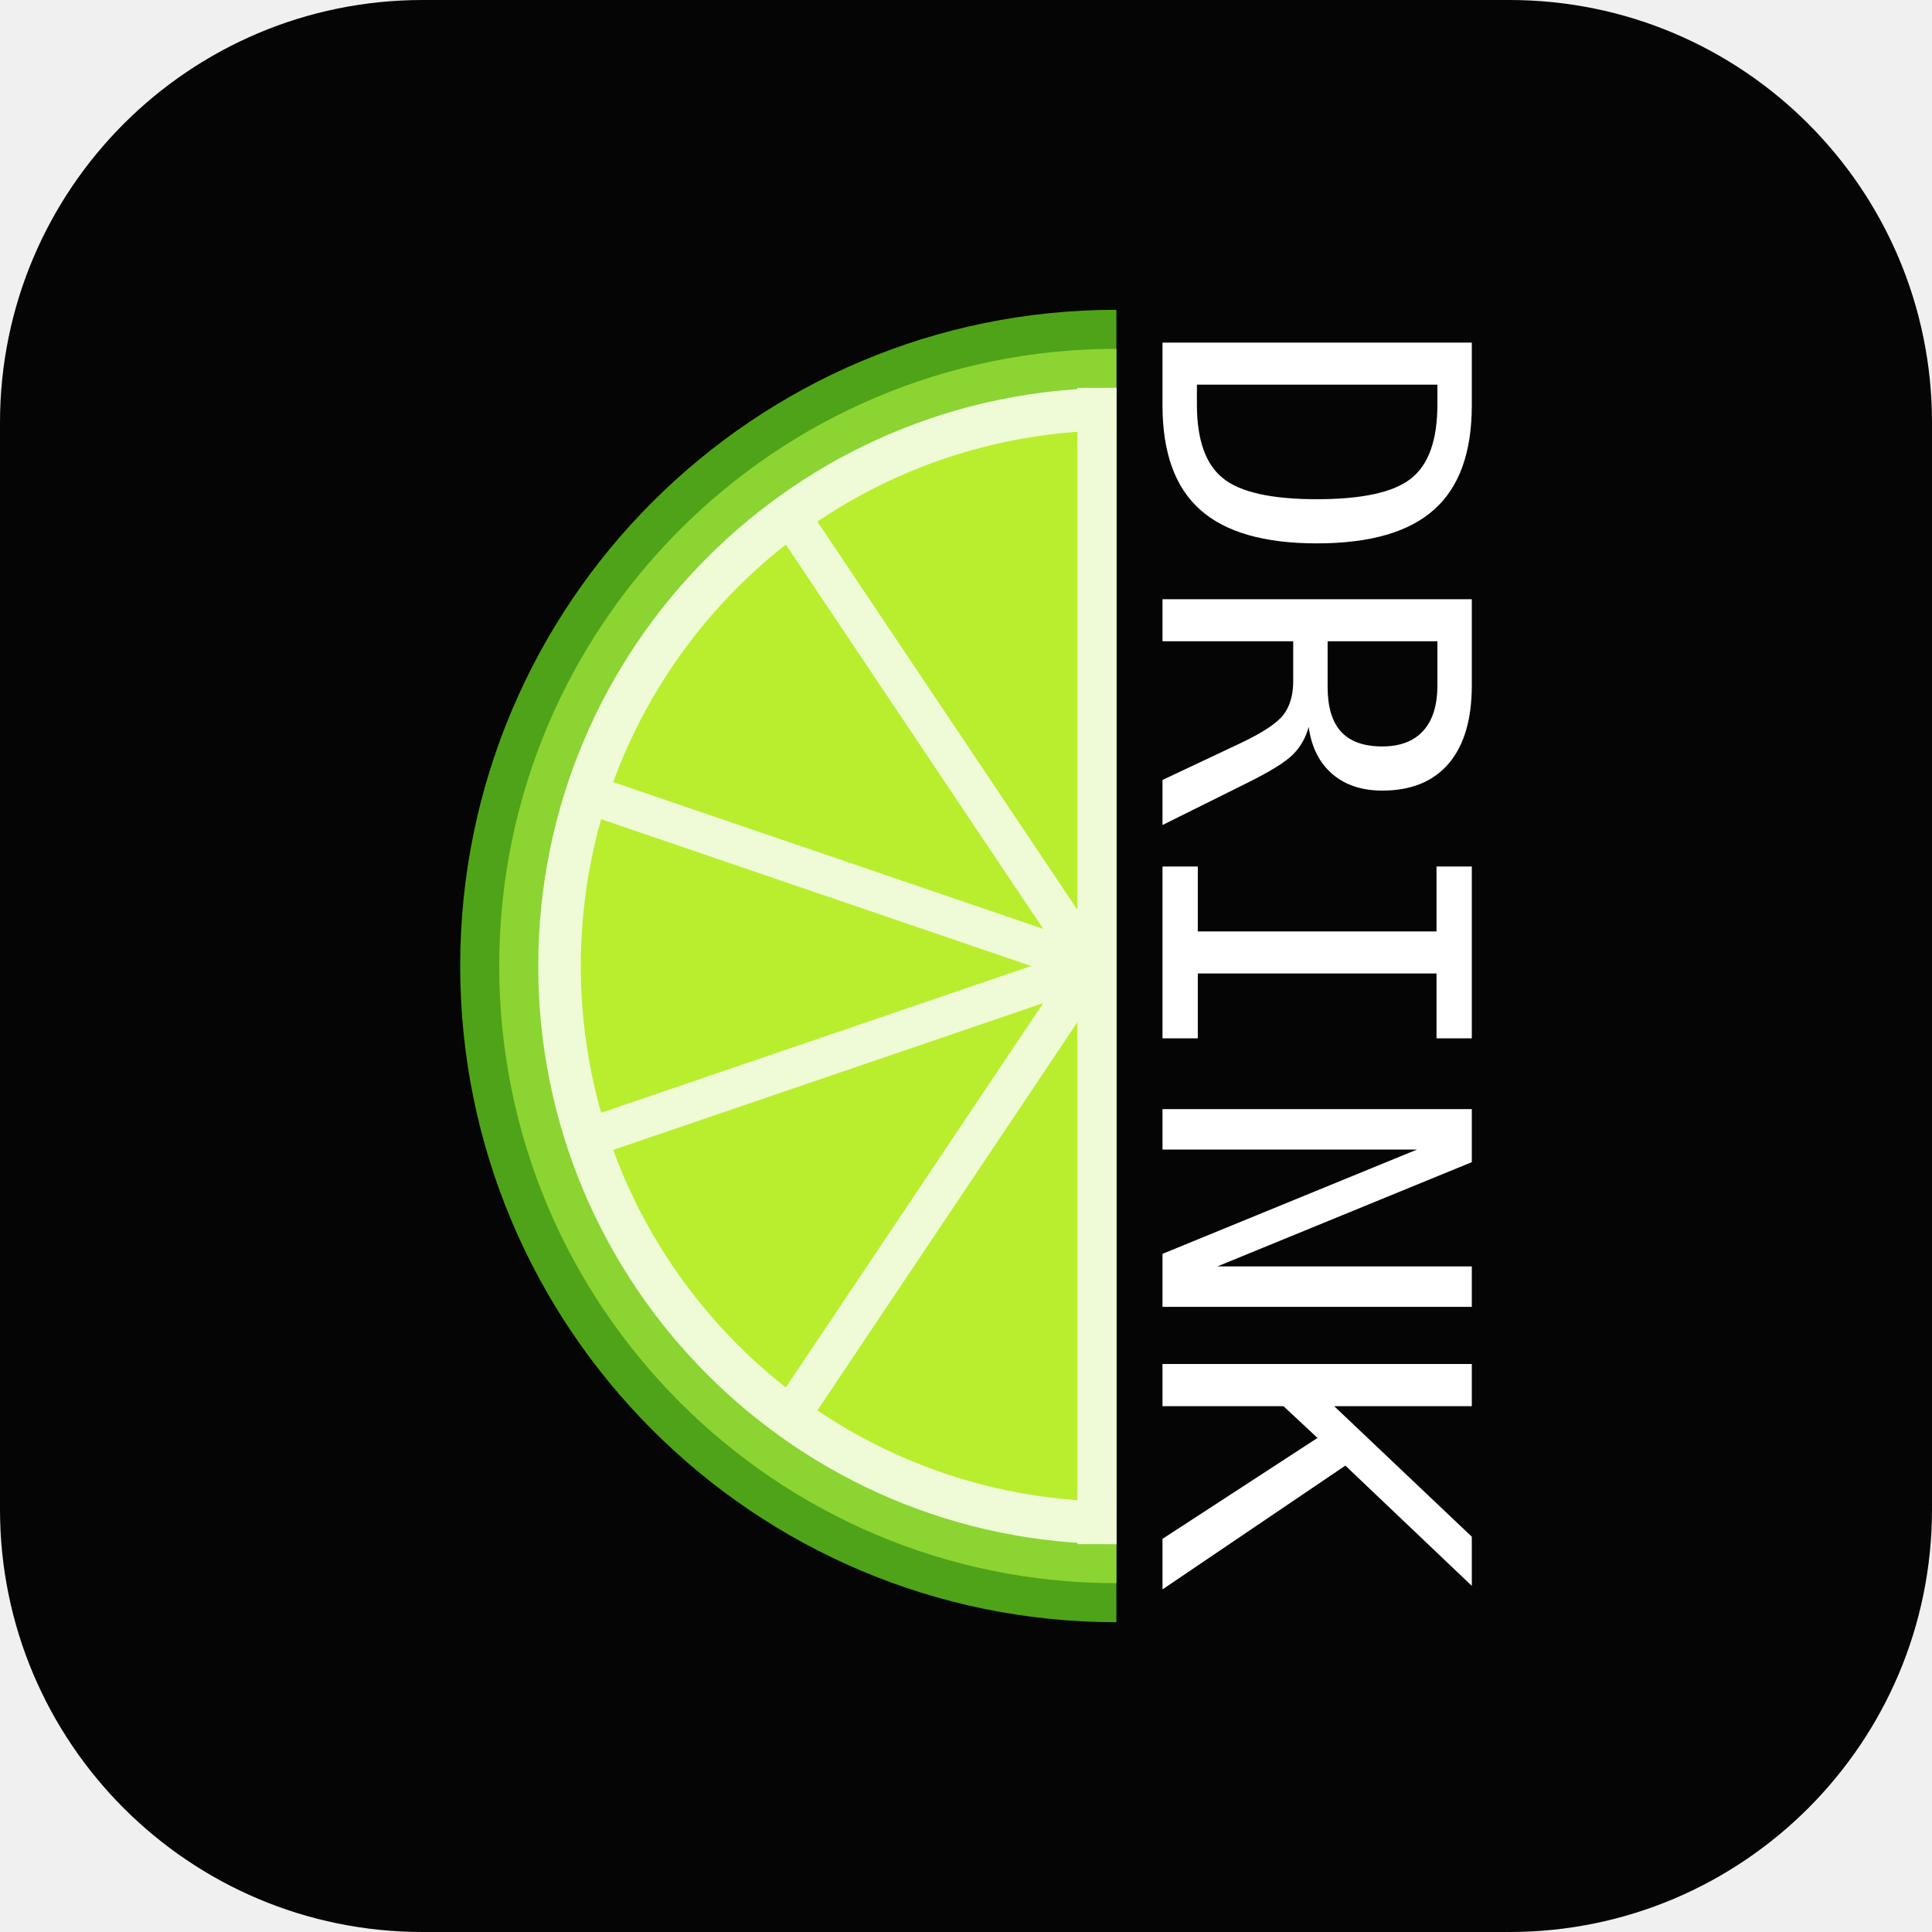
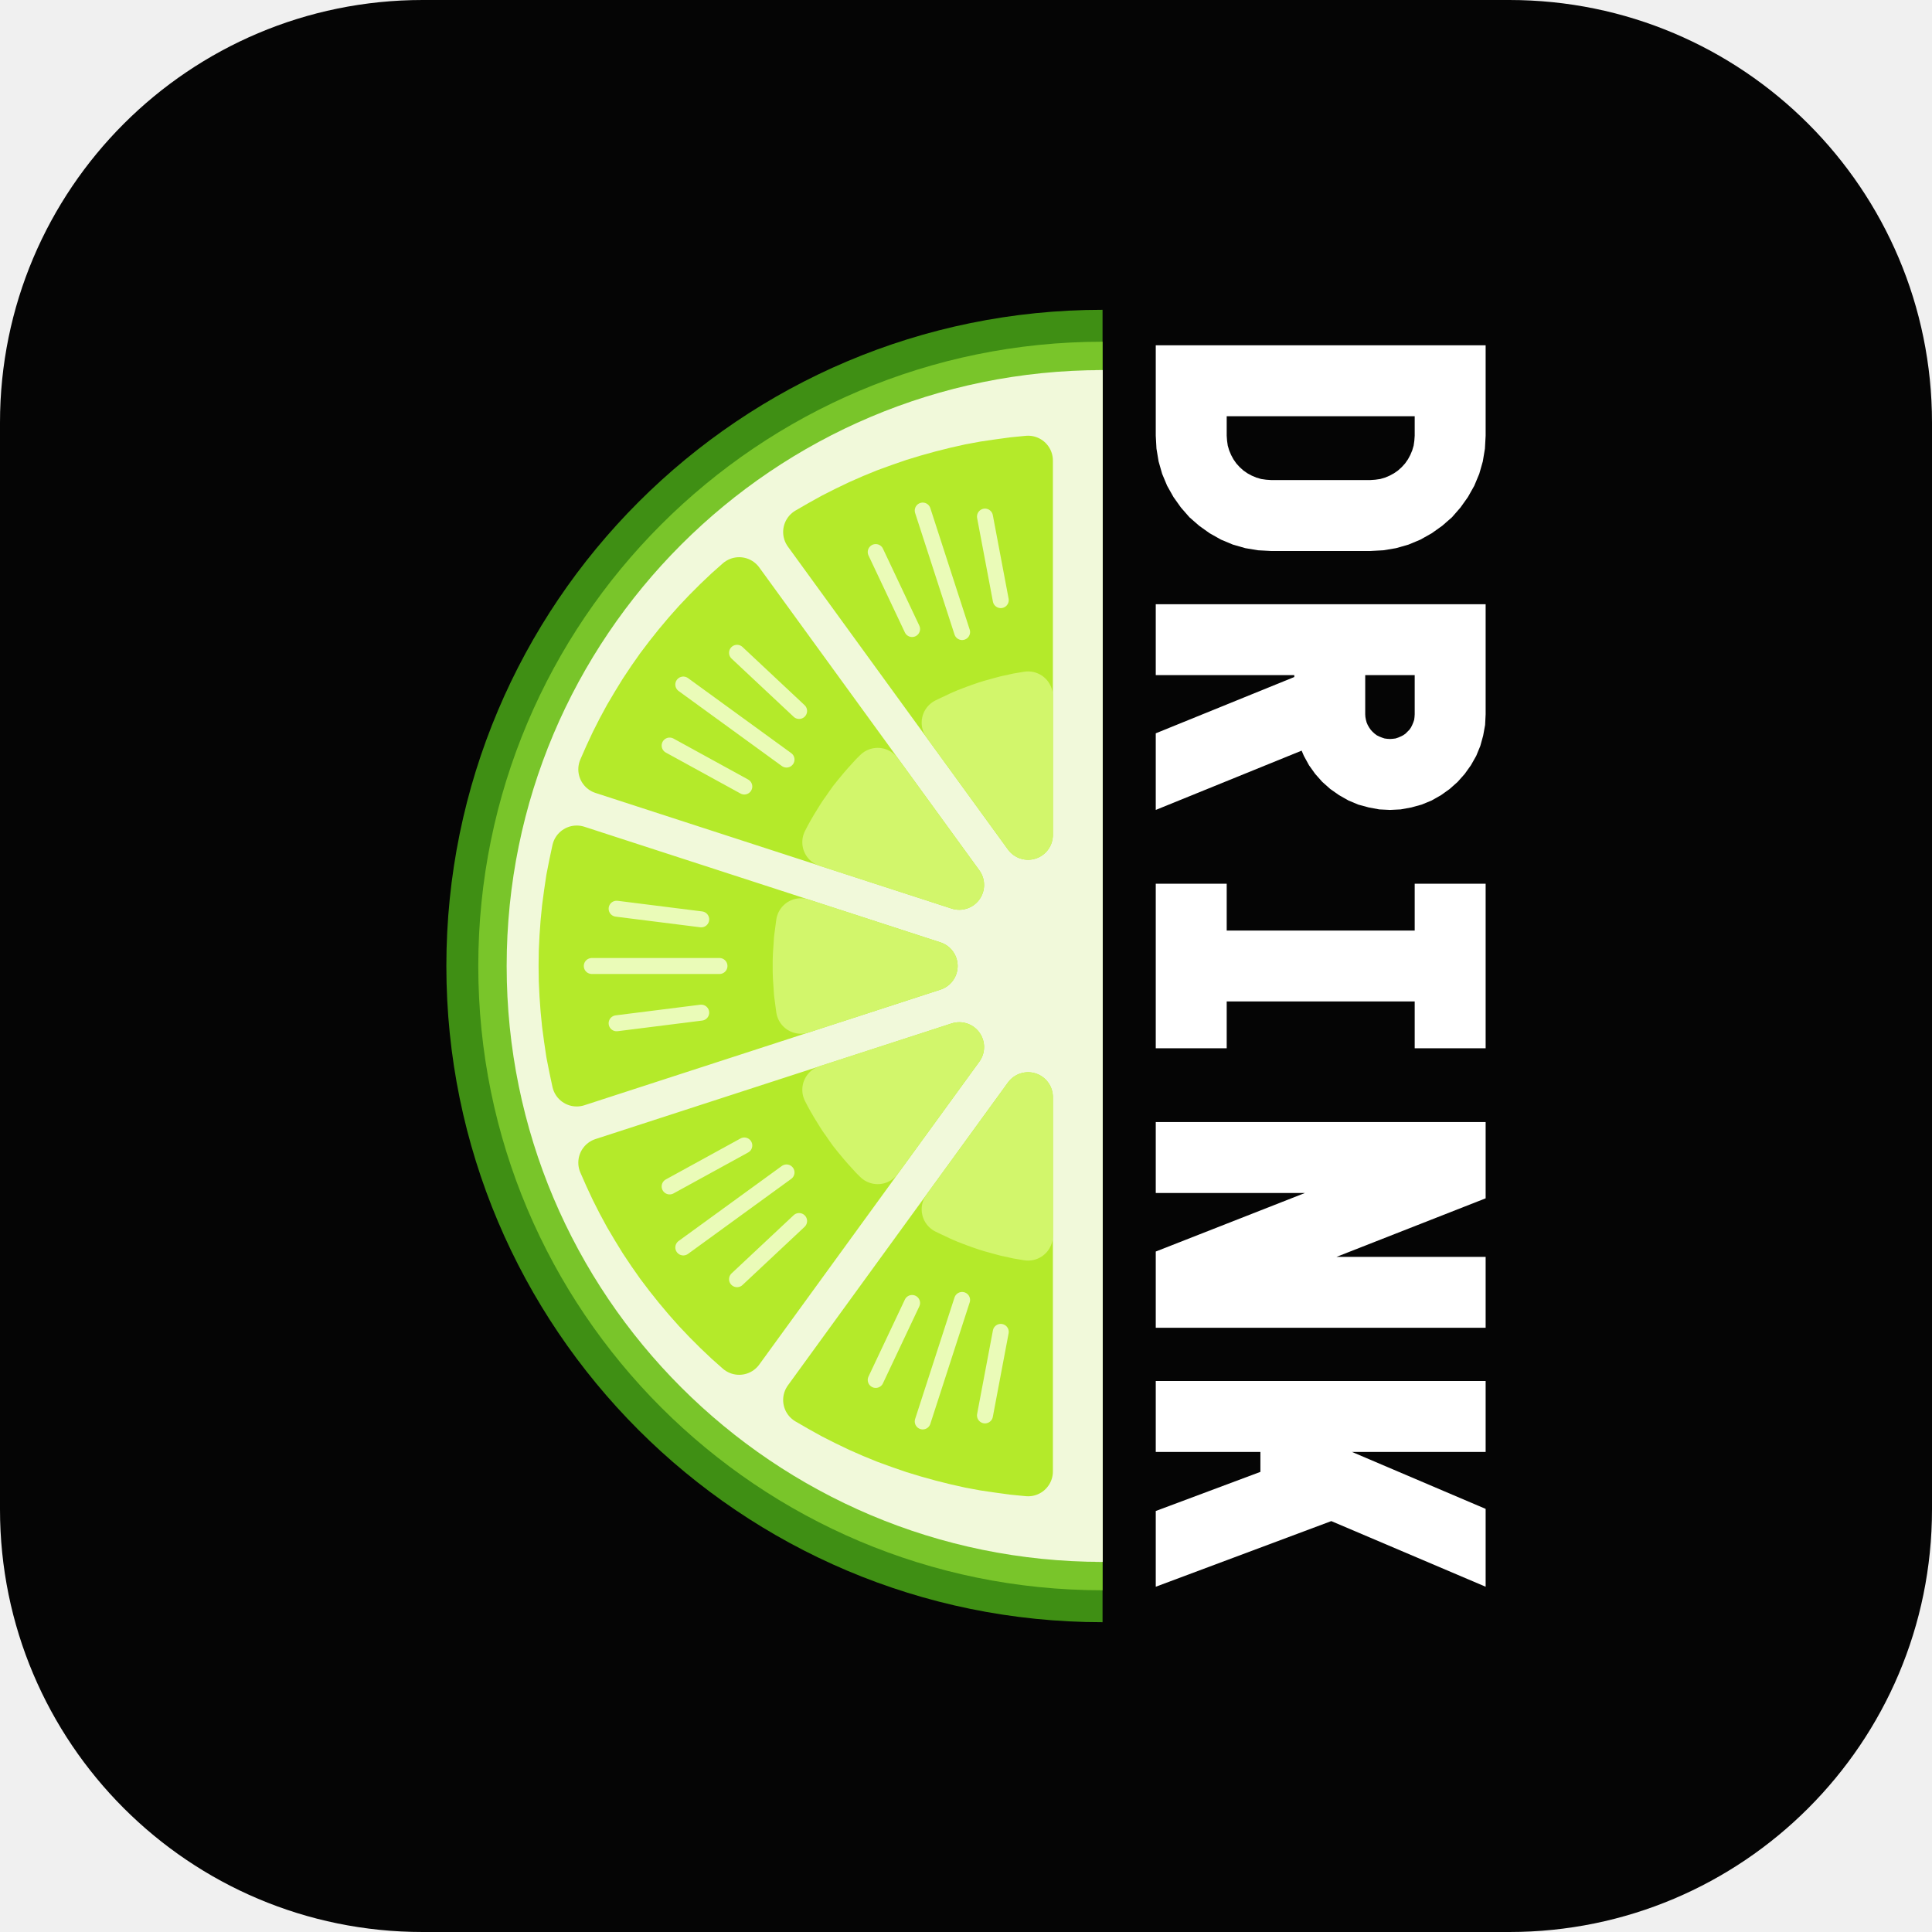
<svg xmlns="http://www.w3.org/2000/svg" viewBox="0 0 512 512" width="512" height="512">
  <rect width="512" height="512" rx="112" fill="#050505" />
  <g transform="translate(21.00 21.00) scale(0.47)">
-     <path fill="#4FA318" d="M584.8,130.0A370 370 0 0 0 584.8,870.0Z" />
-     <path fill="#8BD432" d="M584.8,152.0A348 348 0 0 0 584.8,848.0Z" />
-     <path fill="#EFFAD6" d="M584.8,174.0A326 326 0 0 0 584.8,826.0Z" />
-     <path fill="#B9EE2E" d="M584.8,198.0A302 302 0 0 0 584.8,802.0Z" />
-     <path fill="none" stroke="#EFFAD6" stroke-width="22" stroke-linecap="round" d="M570.8,500L406.1,254.1M570.8,500L295.7,406.1M570.8,500L295.7,593.9M570.8,500L406.1,745.9" />
-     <rect x="562.8" y="174" width="22" height="652" fill="#EFFAD6" />
-     <circle cx="562.8" cy="500" r="20" fill="#EFFAD6" />
-     <path fill="#FFFFFF" d="M630.2 183.4Q630.2 213.2 644.9 225Q659.5 236.8 697.8 236.8Q736.5 236.8 751.1 225Q765.8 213.3 765.8 183.4V172.2H630.2ZM785.2 183.9Q785.2 223.8 763.9 242.7Q742.7 261.7 697.8 261.7Q653.2 261.7 632 242.7Q610.8 223.8 610.8 183.9V148.5H785.2ZM693.2 365.2Q690.8 374.3 684.3 380.8Q677.9 387.2 658.5 396.8L610.8 420.5V395.1L654.9 374.3Q673.7 365.4 679.1 358.2Q684.5 351 684.5 339.4V316.9H610.8V293.2H785.2V341.8Q785.2 370.5 772.2 385.8Q759.2 401.1 734.7 401.1Q717.4 401.1 706.5 391.7Q695.6 382.3 693.2 365.2ZM765.8 316.9H703.9V342.7Q703.9 359.6 711.5 367.9Q719.1 376.2 734.7 376.2Q749.8 376.2 757.8 367.4Q765.8 358.6 765.8 341.8ZM785.2 443.9V540.8H765.3V504.2H630.7V540.8H610.8V443.9H630.7V480.5H765.3V443.9ZM785.2 580.7V610.6L641.7 669.4H785.2V692.2H610.8V662.3L754.3 603.5H610.8V580.7ZM785.2 724.4V748.2H707.6L785.2 821.8V849.5L713.9 781.7L610.8 851.5V823L698.2 766.1L679 748.2H610.8V724.4Z" />
+     <path fill="#3F8F14" d="M577,130A370 370 0 0 0 577,870Z" />
+     <path fill="#79C52A" d="M577,148A352 352 0 0 0 577,852Z" />
+     <path fill="#F1F9DA" d="M577,164A336 336 0 0 0 577,836Z" />
+     <path fill="#B4EA2A" stroke="#B4EA2A" stroke-width="28" stroke-linejoin="round" d="M535,426.1L535,215L526.8,215.8L518.7,216.9L510.5,218.1L502.4,219.6L494.4,221.4L486.4,223.4L478.5,225.6L470.6,228L462.8,230.7L455.1,233.5L447.5,236.6L440,239.9L432.5,243.5L425.2,247.2L418,251.2L410.9,255.3ZM496.2,454.3L372.1,283.5L365.9,289L359.9,294.7L354.1,300.5L348.5,306.4L343,312.6L337.7,318.9L332.6,325.3L327.6,331.9L322.9,338.6L318.3,345.5L314,352.5L309.8,359.6L305.9,366.8L302.2,374.1L298.7,381.6L295.4,389.1ZM481.3,500L280.5,434.8L278.8,442.8L277.2,450.9L276,459L274.9,467.2L274.1,475.3L273.5,483.6L273.1,491.8L273,500L273.1,508.2L273.5,516.4L274.1,524.7L274.9,532.8L276,541L277.2,549.1L278.8,557.2L280.5,565.2ZM496.2,545.7L295.4,610.9L298.7,618.4L302.2,625.9L305.9,633.2L309.8,640.4L314,647.5L318.3,654.5L322.9,661.4L327.6,668.1L332.6,674.7L337.7,681.1L343,687.4L348.5,693.6L354.1,699.5L359.9,705.3L365.9,711L372.1,716.5ZM535,573.9L410.9,744.7L418,748.8L425.2,752.8L432.5,756.5L440,760.1L447.5,763.4L455.1,766.5L462.8,769.3L470.6,772L478.5,774.4L486.4,776.6L494.4,778.6L502.4,780.4L510.5,781.9L518.7,783.1L526.8,784.2L535,785Z" />
+     <path fill="#D2F66B" stroke="#D2F66B" stroke-width="28" stroke-linejoin="round" d="M535,426.1L535,347.9L532,348.4L529,348.9L526.1,349.6L523.1,350.2L520.1,351L517.2,351.8L514.3,352.6L511.4,353.5L508.5,354.5L505.7,355.5L502.8,356.6L500,357.7L497.2,358.9L494.5,360.2L491.7,361.5L489,362.8ZM496.2,454.3L450.2,391L448,393.2L446,395.4L443.9,397.7L441.9,400L440,402.3L438.1,404.6L436.2,407L434.4,409.5L432.7,412L430.9,414.5L429.3,417L427.7,419.6L426.1,422.2L424.6,424.8L423.1,427.5L421.7,430.2ZM481.3,500L406.9,475.8L406.5,478.8L406.1,481.8L405.7,484.8L405.5,487.9L405.3,490.9L405.1,493.9L405,497L405,500L405,503L405.1,506.1L405.3,509.1L405.5,512.1L405.7,515.2L406.1,518.2L406.5,521.2L406.9,524.2ZM496.2,545.7L421.7,569.8L423.1,572.5L424.6,575.2L426.1,577.8L427.7,580.4L429.3,583L430.9,585.5L432.7,588L434.4,590.5L436.2,593L438.1,595.4L440,597.7L441.9,600L443.9,602.3L446,604.6L448,606.8L450.2,609ZM535,573.9L489,637.2L491.7,638.5L494.5,639.8L497.2,641.1L500,642.3L502.8,643.4L505.7,644.5L508.5,645.5L511.4,646.5L514.3,647.4L517.2,648.2L520.1,649L523.1,649.8L526.1,650.4L529,651.1L532,651.6L535,652.1Z" />
+     <path fill="none" stroke="#EAFBB8" stroke-width="9" stroke-linecap="round" d="M519.6,293.7L510.7,246.6M497.8,311.7L475.6,243.2M469.6,310L449.1,266.6M405.9,356.2L370.9,323.4M398.8,383.6L340.6,341.3M375,398.8L332.9,375.7M350.7,473.7L303,467.7M361,500L289,500M350.7,526.3L303,532.3M375,601.2L332.9,624.3M398.8,616.4L340.6,658.7M405.9,643.8L370.9,676.6M469.6,690L449.1,733.4M497.8,688.3L475.6,756.8M519.6,706.3L510.7,753.4" />
+     <rect x="573" y="164" width="4" height="672" fill="#F1F9DA" />
+     <path fill="#FFFFFF" d="M793,150L793,201L792.6,208.3L791.4,215.5L789.4,222.5L786.6,229.2L783,235.6L778.8,241.5L774,247L768.5,251.8L762.6,256L756.2,259.6L749.5,262.4L742.5,264.4L735.3,265.6L728,266L672,266L664.7,265.6L657.5,264.4L650.5,262.4L643.8,259.6L637.4,256L631.5,251.8L626,247L621.2,241.5L617,235.6L613.4,229.2L610.6,222.5L608.6,215.5L607.4,208.3L607,201L607,150ZM647,190L647,201L647.2,203.8L647.6,206.6L648.4,209.3L649.5,211.9L650.8,214.3L652.4,216.6L654.3,218.7L656.4,220.6L658.7,222.2L661.1,223.5L663.7,224.6L666.4,225.4L669.2,225.8L672,226L728,226L730.8,225.8L733.6,225.4L736.3,224.6L738.9,223.5L741.3,222.2L743.6,220.6L745.7,218.7L747.6,216.6L749.2,214.3L750.5,211.9L751.6,209.3L752.4,206.6L752.8,203.8L753,201L753,190ZM793,296L793,336L607,336L607,296ZM793,296L793,358.1L792.7,364.1L791.6,370.1L790,375.9L787.7,381.5L784.7,386.8L781.2,391.7L777.2,396.2L772.7,400.2L767.8,403.7L762.5,406.7L756.9,409L751.1,410.6L745.1,411.7L739.1,412L739.1,412L733,411.7L727.1,410.6L721.2,409L715.7,406.7L710.4,403.7L705.4,400.2L700.9,396.2L696.9,391.7L693.4,386.8L690.5,381.5L688.1,375.9L686.5,370.1L685.5,364.1L685.1,358.1L685.1,296ZM725.1,336L725.1,358.1L725.2,359.6L725.5,361.2L725.9,362.7L726.5,364.1L727.3,365.5L728.2,366.8L729.2,367.9L730.4,369L731.6,369.9L733,370.6L734.5,371.2L736,371.7L737.5,371.9L739.1,372L739.1,372L740.6,371.9L742.2,371.7L743.7,371.2L745.1,370.6L746.5,369.9L747.8,369L748.9,367.9L750,366.8L750.9,365.5L751.6,364.1L752.2,362.7L752.7,361.2L752.9,359.6L753,358.1L753,336ZM725.1,320.8L725.1,364L607,412L607,368.8ZM647,453.6L647,546.4L607,546.4L607,453.6ZM793,453.6L793,546.4L753,546.4L753,453.6ZM793,480L793,520L607,520L607,480ZM793,588L793,628L607,628L607,588ZM793,664L793,704L607,704L607,664ZM793,588L793,631L607,704L607,661ZM793,734L793,774L607,774L607,734ZM793,806.1L793,850L666,796L666,752ZM709.7,768.9L709.7,811.6L607,850L607,807.3Z" />
  </g>
</svg>
